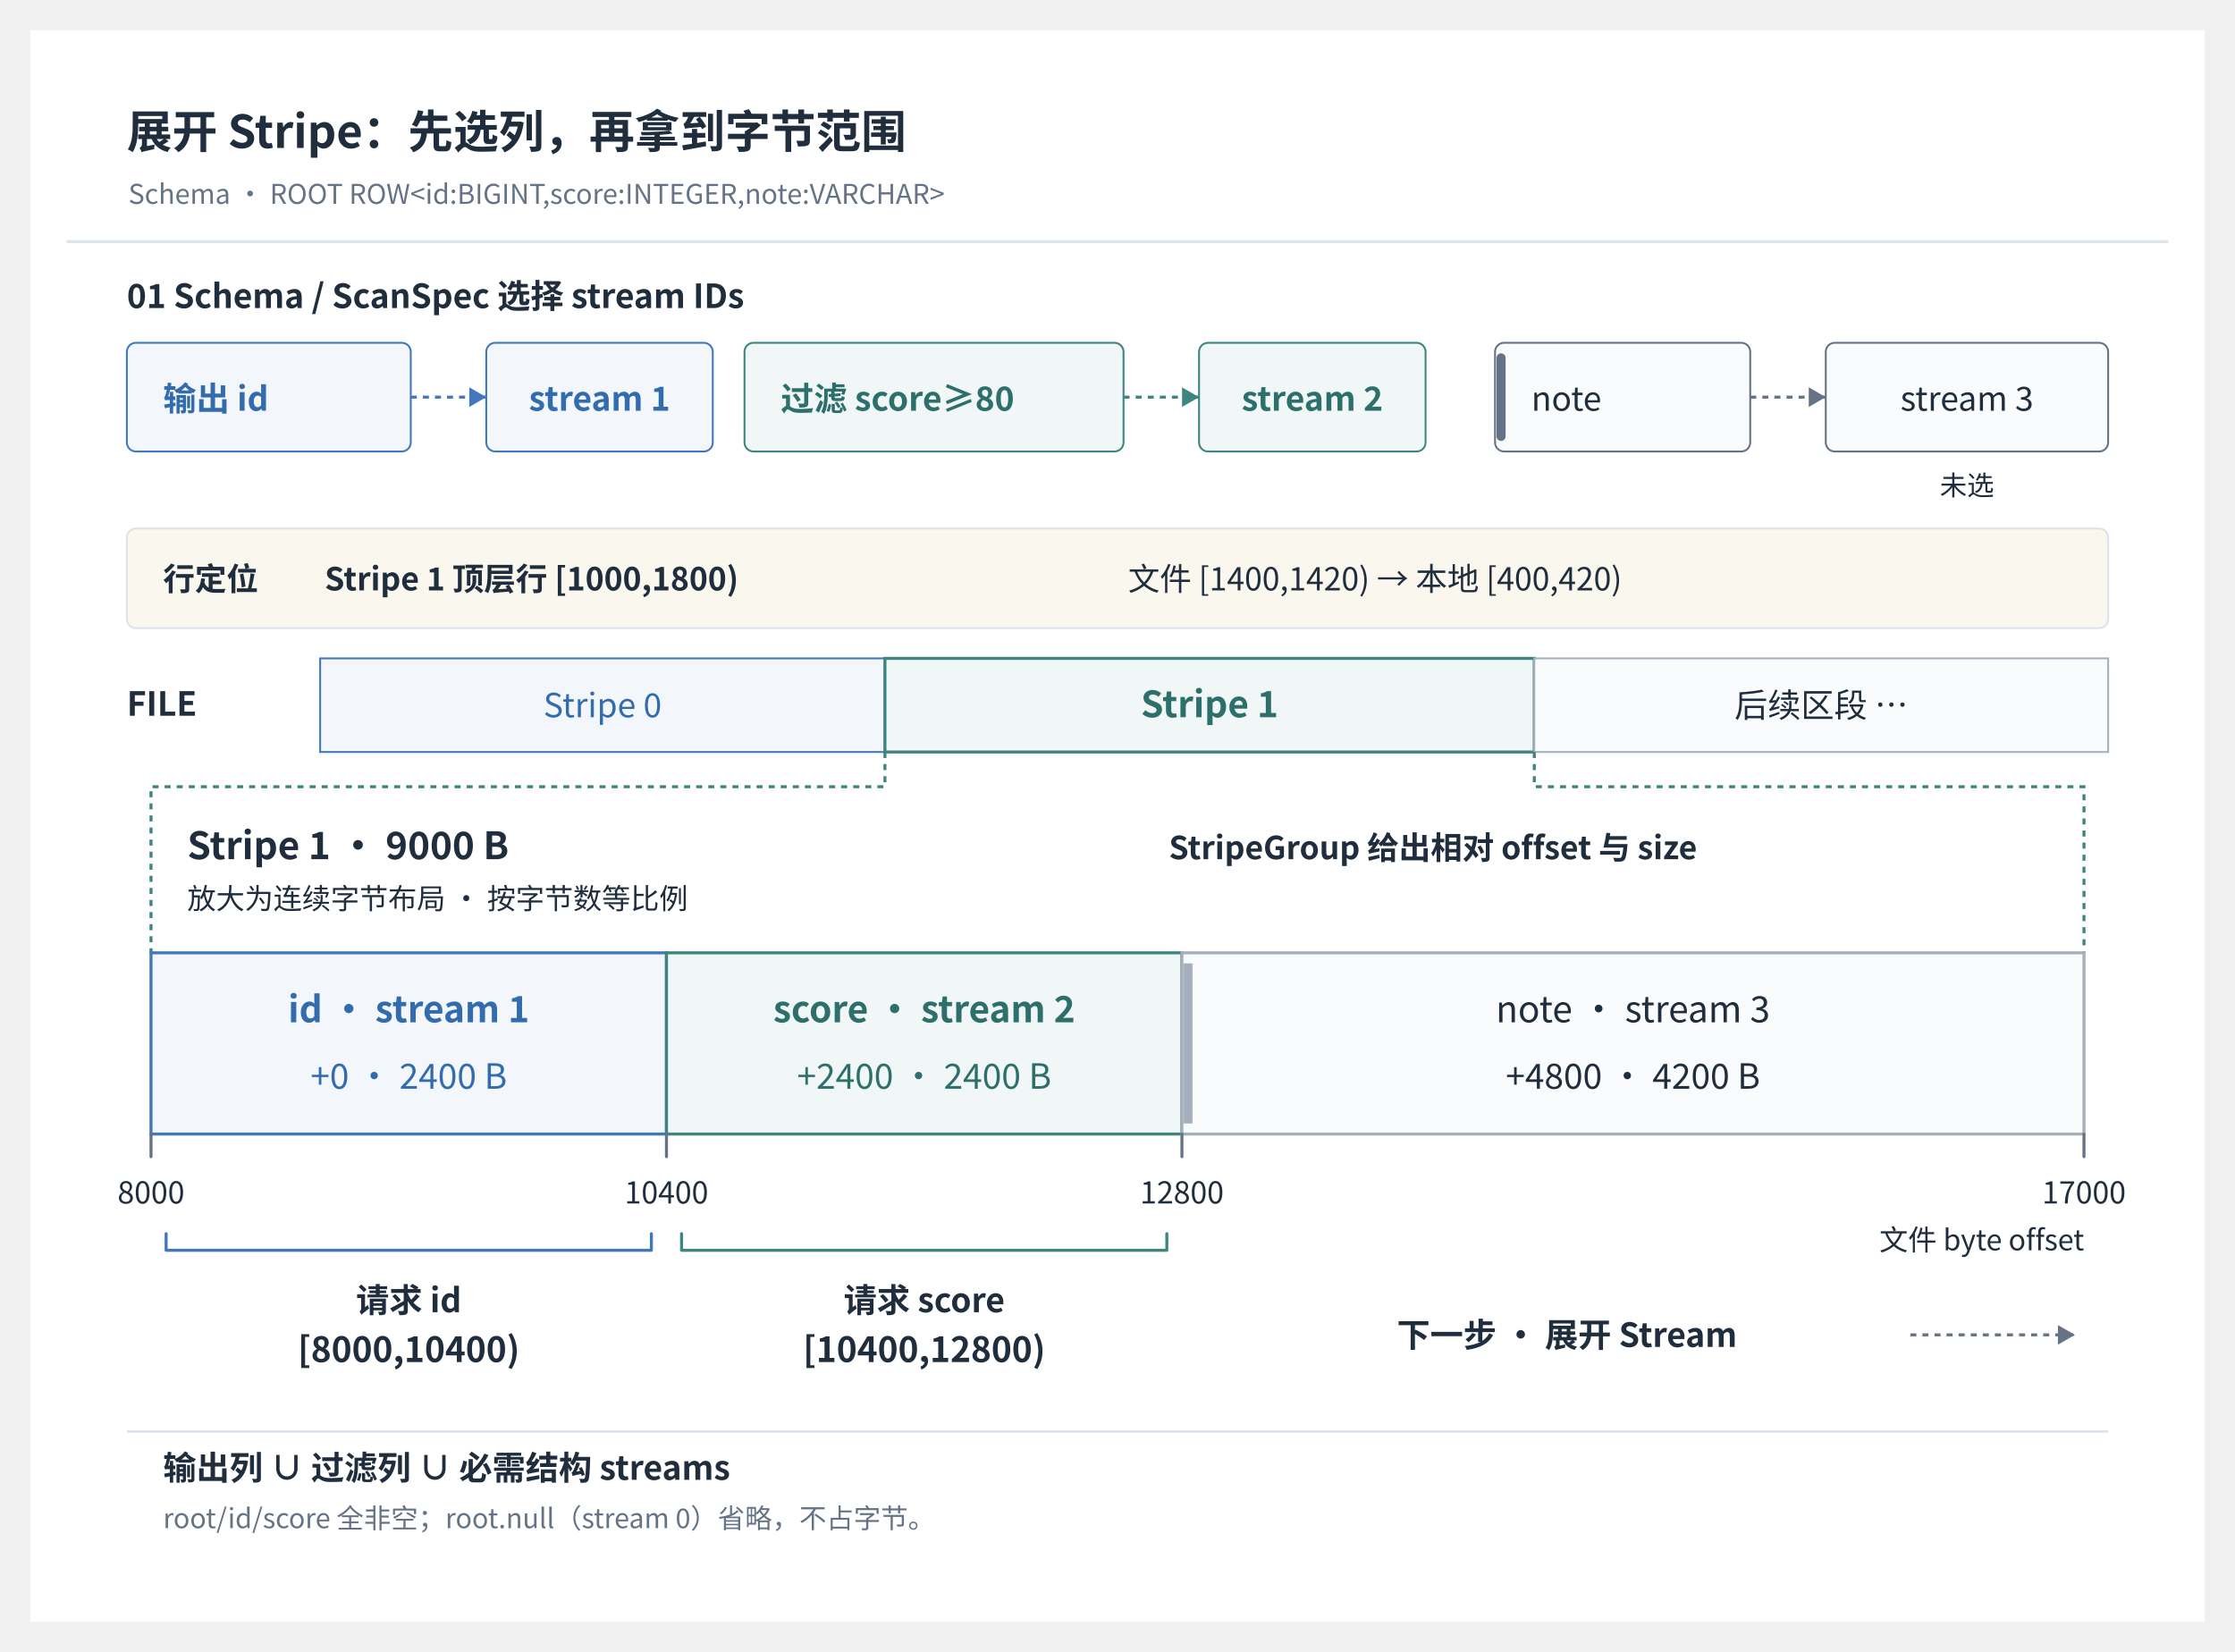
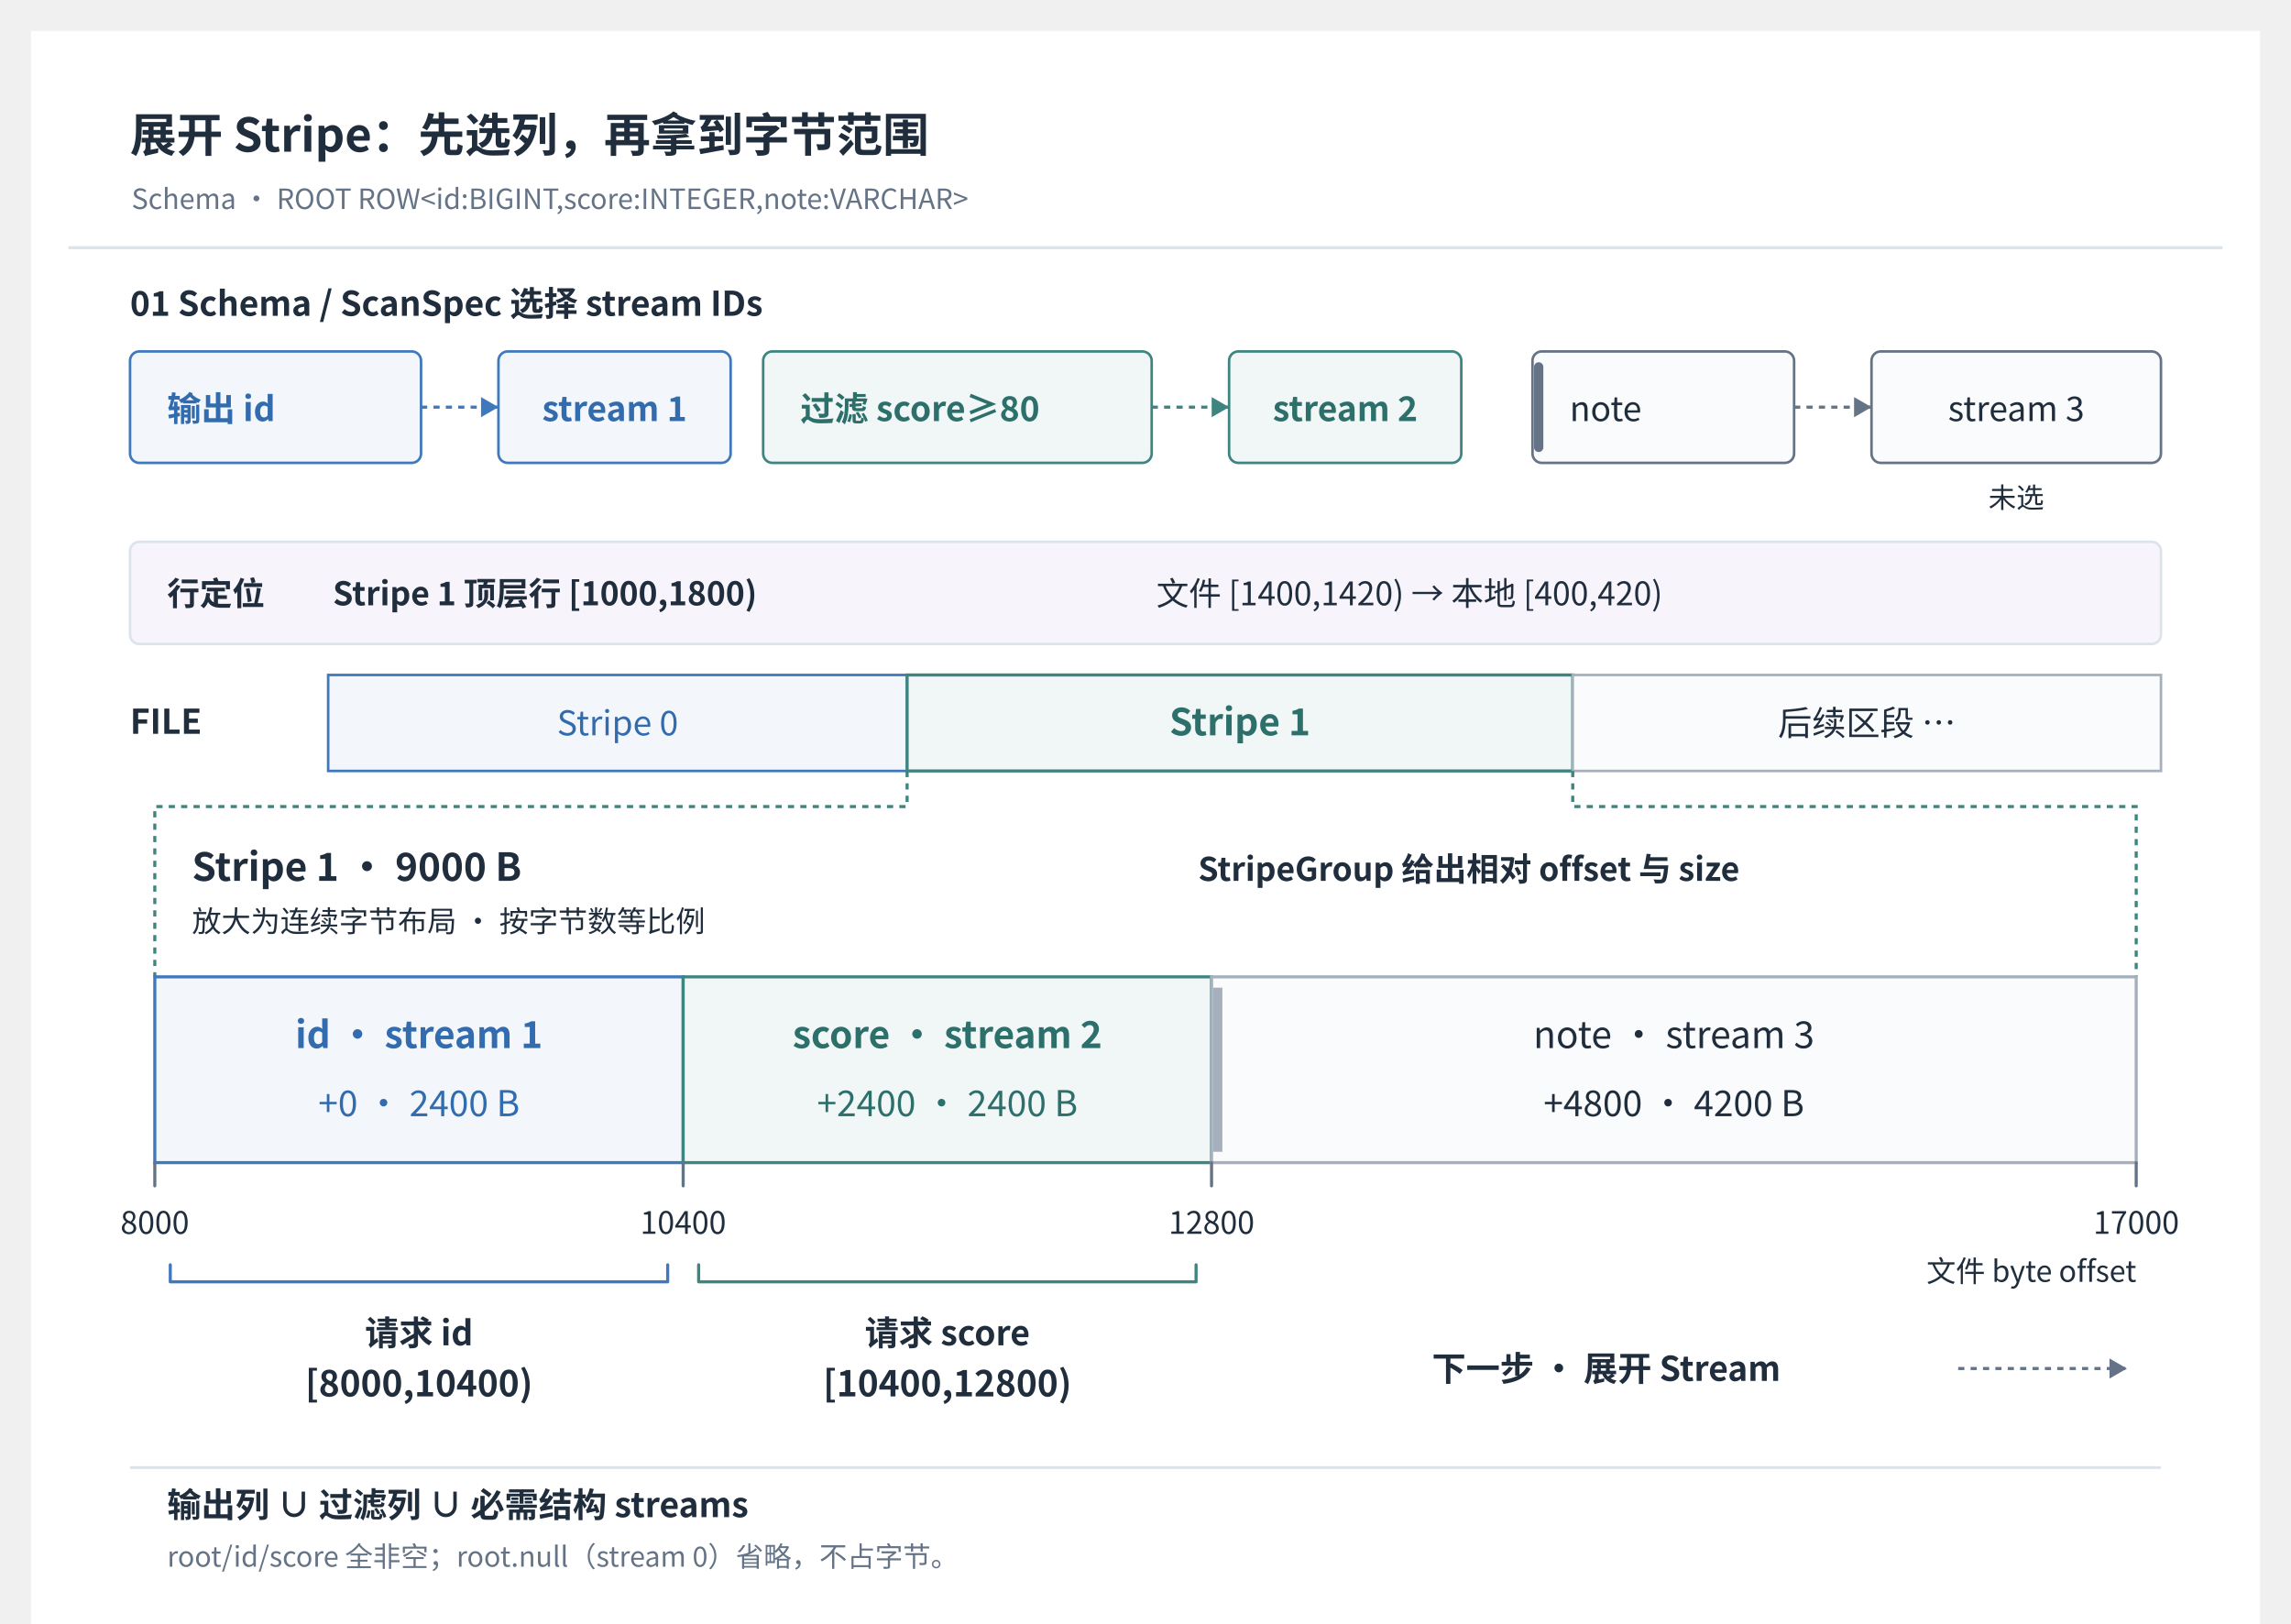
- <svg xmlns="http://www.w3.org/2000/svg" width="1480" height="1094" viewBox="-20 -20 1480 1094" role="img">
+ <svg xmlns="http://www.w3.org/2000/svg" width="1480" height="1049" viewBox="-20 -20 1480 1049" role="img">
  <defs>
    <marker id="connector-arrow-0" markerUnits="userSpaceOnUse" markerWidth="40" markerHeight="40" refX="11.258" refY="0" orient="auto" overflow="visible">
      <path fill="#4078bd" stroke="none" d="M 11.258 0 L 0 -6.5 L 0 6.5 Z" />
    </marker>
    <marker id="connector-arrow-1" markerUnits="userSpaceOnUse" markerWidth="40" markerHeight="40" refX="11.258" refY="0" orient="auto" overflow="visible">
      <path fill="#3e8580" stroke="none" d="M 11.258 0 L 0 -6.5 L 0 6.5 Z" />
    </marker>
    <marker id="connector-arrow-2" markerUnits="userSpaceOnUse" markerWidth="40" markerHeight="40" refX="11.258" refY="0" orient="auto" overflow="visible">
      <path fill="#657386" stroke="none" d="M 11.258 0 L 0 -6.5 L 0 6.5 Z" />
    </marker>
    <marker id="connector-arrow-3" markerUnits="userSpaceOnUse" markerWidth="40" markerHeight="40" refX="11.258" refY="0" orient="auto" overflow="visible">
      <path fill="#657386" stroke="none" d="M 11.258 0 L 0 -6.5 L 0 6.5 Z" />
    </marker>
  </defs>
  <g id="o1:9" transform="translate(0, 0)">
    <rect x="0" y="0" width="1440" height="1054" fill="white" stroke="none" stroke-width="0" rx="0" ry="0" />
  </g>
  <g id="o1:10" transform="translate(24, 24)">
    <rect x="0" y="0" width="1392" height="1006" fill="white" stroke="none" stroke-width="1.3" rx="6" ry="6" />
  </g>
  <g id="o1:11" transform="translate(25, 25)">
    <rect x="0" y="0" width="1390" height="115" fill="#ffffff" stroke="none" stroke-width="0" rx="6" ry="6" />
  </g>
  <g id="o1:12" transform="translate(25, 124)">
    <rect x="0" y="0" width="1390" height="16" fill="#ffffff" stroke="none" stroke-width="0" rx="0" ry="0" />
  </g>
  <g id="c1:15" transform="translate(25, 140)">
    <path fill="none" stroke="#dce3ea" stroke-width="2.0" stroke-linecap="round" stroke-linejoin="round" d="M 0 0 L 1390 0" />
  </g>
  <g id="a1:38" transform="translate(64, 42.705)">
    <text font-size="30" font-family="Noto Sans SC, Noto Sans CJK SC, Inter, Arial, sans-serif" font-weight="bold" fill="#1f2d3d" text-anchor="start" dominant-baseline="alphabetic" x="0">
      <tspan x="0" y="35.295">
        <tspan x="0" text-anchor="start">展开 Stripe：先选列，再拿到字节范围</tspan>
      </tspan>
    </text>
  </g>
  <g id="a1:39" transform="translate(65, 93.823)">
    <text font-size="18" font-family="Noto Sans SC, Noto Sans CJK SC, Inter, Arial, sans-serif" font-weight="normal" fill="#657386" text-anchor="start" dominant-baseline="alphabetic" x="0">
      <tspan x="0" y="21.177">
        <tspan x="0" text-anchor="start">Schema · ROOT ROW&lt;id:BIGINT,score:INTEGER,note:VARCHAR&gt;</tspan>
      </tspan>
    </text>
  </g>
  <g id="a1:40" transform="translate(64, 158.117)">
    <text font-size="22" font-family="Noto Sans SC, Noto Sans CJK SC, Inter, Arial, sans-serif" font-weight="bold" fill="#1f2d3d" text-anchor="start" dominant-baseline="alphabetic" x="0">
      <tspan x="0" y="25.883">
        <tspan x="0" text-anchor="start">01 Schema / ScanSpec 选择 stream IDs</tspan>
      </tspan>
    </text>
  </g>
  <g id="o1:13" transform="translate(64, 207)">
-     <rect x="0" y="0" width="188" height="72" fill="#f3f7fc" stroke="#4078bd" stroke-width="1.25" rx="6" ry="6" />
+     <rect x="0" y="0" width="188" height="72" fill="#f3f7fc" stroke="#4078bd" stroke-width="1.65" rx="6" ry="6" />
  </g>
  <g id="o1:14" transform="translate(65, 214)">
    <rect x="0" y="0" width="6" height="58" fill="none" stroke="none" stroke-width="0" rx="3" ry="3" />
  </g>
  <g id="a1:41" transform="translate(88, 226.117)">
    <text font-size="22" font-family="Noto Sans SC, Noto Sans CJK SC, Inter, Arial, sans-serif" font-weight="bold" fill="#326cae" text-anchor="start" dominant-baseline="alphabetic" x="0">
      <tspan x="0" y="25.883">
        <tspan x="0" text-anchor="start">输出 id</tspan>
      </tspan>
    </text>
  </g>
  <g id="o1:15" transform="translate(302, 207)">
-     <rect x="0" y="0" width="150" height="72" fill="#f3f7fc" stroke="#4078bd" stroke-width="1.25" rx="6" ry="6" />
+     <rect x="0" y="0" width="150" height="72" fill="#f3f7fc" stroke="#4078bd" stroke-width="1.65" rx="6" ry="6" />
  </g>
  <g id="a1:42" transform="translate(311, 226.117)">
    <text font-size="22" font-family="Noto Sans SC, Noto Sans CJK SC, Inter, Arial, sans-serif" font-weight="bold" fill="#326cae" text-anchor="middle" dominant-baseline="alphabetic" x="66">
      <tspan x="66" y="25.883">
        <tspan x="19.185" text-anchor="start">stream 1</tspan>
      </tspan>
    </text>
  </g>
  <g id="c1:16" transform="translate(252, 243)">
    <path fill="none" stroke="#4078bd" stroke-width="2.0" stroke-dasharray="4 4" marker-end="url(#connector-arrow-0)" d="M 0 0 L 50 0" />
  </g>
  <g id="o1:16" transform="translate(473, 207)">
-     <rect x="0" y="0" width="251" height="72" fill="#f0f7f6" stroke="#3e8580" stroke-width="1.25" rx="6" ry="6" />
+     <rect x="0" y="0" width="251" height="72" fill="#f0f7f6" stroke="#3e8580" stroke-width="1.65" rx="6" ry="6" />
  </g>
  <g id="o1:17" transform="translate(474, 214)">
    <rect x="0" y="0" width="6" height="58" fill="none" stroke="none" stroke-width="0" rx="3" ry="3" />
  </g>
  <g id="a1:43" transform="translate(497, 226.117)">
    <text font-size="22" font-family="Noto Sans SC, Noto Sans CJK SC, Inter, Arial, sans-serif" font-weight="bold" fill="#2c6f6b" text-anchor="start" dominant-baseline="alphabetic" x="0">
      <tspan x="0" y="25.883">
        <tspan x="0" text-anchor="start">过滤 score≥80</tspan>
      </tspan>
    </text>
  </g>
  <g id="o1:18" transform="translate(774, 207)">
-     <rect x="0" y="0" width="150" height="72" fill="#f0f7f6" stroke="#3e8580" stroke-width="1.25" rx="6" ry="6" />
+     <rect x="0" y="0" width="150" height="72" fill="#f0f7f6" stroke="#3e8580" stroke-width="1.65" rx="6" ry="6" />
  </g>
  <g id="a1:44" transform="translate(783, 226.117)">
    <text font-size="22" font-family="Noto Sans SC, Noto Sans CJK SC, Inter, Arial, sans-serif" font-weight="bold" fill="#2c6f6b" text-anchor="middle" dominant-baseline="alphabetic" x="66">
      <tspan x="66" y="25.883">
        <tspan x="19.185" text-anchor="start">stream 2</tspan>
      </tspan>
    </text>
  </g>
  <g id="c1:17" transform="translate(724, 243)">
    <path fill="none" stroke="#3e8580" stroke-width="2.0" stroke-dasharray="4 4" marker-end="url(#connector-arrow-1)" d="M 0 0 L 50 0" />
  </g>
  <g id="o1:19" transform="translate(970, 207)">
-     <rect x="0" y="0" width="169" height="72" fill="#fafbfc" stroke="#657386" stroke-width="1.25" rx="6" ry="6" />
+     <rect x="0" y="0" width="169" height="72" fill="#fafbfc" stroke="#657386" stroke-width="1.65" rx="6" ry="6" />
  </g>
  <g id="o1:20" transform="translate(971, 214)">
    <rect x="0" y="0" width="6" height="58" fill="#657386" stroke="none" stroke-width="0" rx="3" ry="3" />
  </g>
  <g id="a1:45" transform="translate(994, 226.117)">
    <text font-size="22" font-family="Noto Sans SC, Noto Sans CJK SC, Inter, Arial, sans-serif" font-weight="normal" fill="#1f2d3d" text-anchor="start" dominant-baseline="alphabetic" x="0">
      <tspan x="0" y="25.883">
        <tspan x="0" text-anchor="start">note</tspan>
      </tspan>
    </text>
  </g>
  <g id="o1:21" transform="translate(1189, 207)">
-     <rect x="0" y="0" width="187" height="72" fill="#fafbfc" stroke="#657386" stroke-width="1.25" rx="6" ry="6" />
+     <rect x="0" y="0" width="187" height="72" fill="#fafbfc" stroke="#657386" stroke-width="1.65" rx="6" ry="6" />
  </g>
  <g id="a1:46" transform="translate(1202.5, 226.117)">
    <text font-size="22" font-family="Noto Sans SC, Noto Sans CJK SC, Inter, Arial, sans-serif" font-weight="normal" fill="#1f2d3d" text-anchor="middle" dominant-baseline="alphabetic" x="80">
      <tspan x="80" y="25.883">
        <tspan x="35.935" text-anchor="start">stream 3</tspan>
      </tspan>
    </text>
  </g>
  <g id="c1:18" transform="translate(1139, 243)">
    <path fill="none" stroke="#657386" stroke-width="2.0" stroke-dasharray="4 4" marker-end="url(#connector-arrow-2)" d="M 0 0 L 50 0" />
  </g>
  <g id="a1:47" transform="translate(1222.5, 286.823)">
    <text font-size="18" font-family="Noto Sans SC, Noto Sans CJK SC, Inter, Arial, sans-serif" font-weight="normal" fill="#1f2d3d" text-anchor="middle" dominant-baseline="alphabetic" x="60">
      <tspan x="60" y="21.177">
        <tspan x="42" text-anchor="start">未选</tspan>
      </tspan>
    </text>
  </g>
  <g id="o1:22" transform="translate(64, 330)">
-     <rect x="0" y="0" width="1312" height="66" fill="#faf7ef" stroke="#dce3ea" stroke-width="1.25" rx="6" ry="6" />
+     <rect x="0" y="0" width="1312" height="66" fill="#f7f4fb" stroke="#dce3ea" stroke-width="1.65" rx="6" ry="6" />
  </g>
  <g id="a1:48" transform="translate(88, 346.2935)">
    <text font-size="21" font-family="Noto Sans SC, Noto Sans CJK SC, Inter, Arial, sans-serif" font-weight="bold" fill="#1f2d3d" text-anchor="start" dominant-baseline="alphabetic" x="0">
      <tspan x="0" y="24.707">
        <tspan x="0" text-anchor="start">行定位</tspan>
      </tspan>
    </text>
  </g>
  <g id="a1:49" transform="translate(195, 346.2935)">
    <text font-size="21" font-family="Noto Sans SC, Noto Sans CJK SC, Inter, Arial, sans-serif" font-weight="bold" fill="#1f2d3d" text-anchor="start" dominant-baseline="alphabetic" x="0">
      <tspan x="0" y="24.707">
        <tspan x="0" text-anchor="start">Stripe 1 顶层行 [1000,1800)</tspan>
      </tspan>
    </text>
  </g>
  <g id="a1:50" transform="translate(727, 346.2935)">
    <text font-size="21" font-family="Noto Sans SC, Noto Sans CJK SC, Inter, Arial, sans-serif" font-weight="normal" fill="#1f2d3d" text-anchor="start" dominant-baseline="alphabetic" x="0">
      <tspan x="0" y="24.707">
        <tspan x="0" text-anchor="start">文件 [1400,1420) → 本地 [400,420)</tspan>
      </tspan>
    </text>
  </g>
  <g id="a1:51" transform="translate(64, 428.117)">
    <text font-size="22" font-family="Noto Sans SC, Noto Sans CJK SC, Inter, Arial, sans-serif" font-weight="bold" fill="#1f2d3d" text-anchor="start" dominant-baseline="alphabetic" x="0">
      <tspan x="0" y="25.883">
        <tspan x="0" text-anchor="start">FILE</tspan>
      </tspan>
    </text>
  </g>
  <g id="o1:23" transform="translate(192, 416)">
-     <rect x="0" y="0" width="374" height="62" fill="#f3f7fc" stroke="#4078bd" stroke-width="1.25" rx="0" ry="0" />
+     <rect x="0" y="0" width="374" height="62" fill="#f3f7fc" stroke="#4078bd" stroke-width="1.65" rx="0" ry="0" />
  </g>
  <g id="o1:24" transform="translate(566, 416)">
    <rect x="0" y="0" width="430" height="62" fill="#f0f7f6" stroke="#3e8580" stroke-width="2.0" rx="0" ry="0" />
  </g>
  <g id="o1:25" transform="translate(996, 416)">
-     <rect x="0" y="0" width="380" height="62" fill="#fafbfc" stroke="#a6b0bc" stroke-width="1.25" rx="0" ry="0" />
+     <rect x="0" y="0" width="380" height="62" fill="#fafbfc" stroke="#a6b0bc" stroke-width="1.65" rx="0" ry="0" />
  </g>
  <g id="a1:52" transform="translate(224, 429.117)">
    <text font-size="22" font-family="Noto Sans SC, Noto Sans CJK SC, Inter, Arial, sans-serif" font-weight="normal" fill="#326cae" text-anchor="middle" dominant-baseline="alphabetic" x="155">
      <tspan x="155" y="25.883">
        <tspan x="115.82" text-anchor="start">Stripe 0</tspan>
      </tspan>
    </text>
  </g>
  <g id="a1:53" transform="translate(598, 426.764)">
    <text font-size="24" font-family="Noto Sans SC, Noto Sans CJK SC, Inter, Arial, sans-serif" font-weight="bold" fill="#2c6f6b" text-anchor="middle" dominant-baseline="alphabetic" x="183">
      <tspan x="183" y="28.236">
        <tspan x="137.45" text-anchor="start">Stripe 1</tspan>
      </tspan>
    </text>
  </g>
  <g id="a1:54" transform="translate(1026, 429.117)">
    <text font-size="22" font-family="Noto Sans SC, Noto Sans CJK SC, Inter, Arial, sans-serif" font-weight="normal" fill="#1f2d3d" text-anchor="middle" dominant-baseline="alphabetic" x="160">
      <tspan x="160" y="25.883">
        <tspan x="102.535" text-anchor="start">后续区段 …</tspan>
      </tspan>
    </text>
  </g>
  <g id="c1:19" transform="translate(80, 478)">
    <path fill="none" stroke="#3e8580" stroke-width="2.0" stroke-dasharray="4 4" d="M 486 0 L 486 23 L 0 23 L 0 133" />
  </g>
  <g id="c1:20" transform="translate(996, 478)">
    <path fill="none" stroke="#3e8580" stroke-width="2.0" stroke-dasharray="4 4" d="M 0 0 L 0 23 L 364 23 L 364 133" />
  </g>
  <g id="a1:55" transform="translate(104, 519.5875)">
    <text font-size="25" font-family="Noto Sans SC, Noto Sans CJK SC, Inter, Arial, sans-serif" font-weight="bold" fill="#1f2d3d" text-anchor="start" dominant-baseline="alphabetic" x="0">
      <tspan x="0" y="29.412">
        <tspan x="0" text-anchor="start">Stripe 1 · 9000 B</tspan>
      </tspan>
    </text>
  </g>
  <g id="a1:56" transform="translate(104, 559.6465)">
    <text font-size="19" font-family="Noto Sans SC, Noto Sans CJK SC, Inter, Arial, sans-serif" font-weight="normal" fill="#1f2d3d" text-anchor="start" dominant-baseline="alphabetic" x="0">
      <tspan x="0" y="22.354">
        <tspan x="0" text-anchor="start">放大为连续字节布局 · 按字节数等比例</tspan>
      </tspan>
    </text>
  </g>
  <g id="a1:57" transform="translate(754, 524.2935)">
    <text font-size="21" font-family="Noto Sans SC, Noto Sans CJK SC, Inter, Arial, sans-serif" font-weight="bold" fill="#1f2d3d" text-anchor="start" dominant-baseline="alphabetic" x="0">
      <tspan x="0" y="24.707">
        <tspan x="0" text-anchor="start">StripeGroup 给出相对 offset 与 size</tspan>
      </tspan>
    </text>
  </g>
  <g id="o1:26" transform="translate(80, 611)">
    <rect x="0" y="0" width="341.333" height="120" fill="#f3f7fc" stroke="#4078bd" stroke-width="2.0" rx="0" ry="0" />
  </g>
  <g id="o1:27" transform="translate(81, 618)">
    <rect x="0" y="0" width="6" height="106" fill="none" stroke="none" stroke-width="0" rx="0" ry="0" />
  </g>
  <g id="a1:58" transform="translate(100.6667, 628.764)">
    <text font-size="24" font-family="Noto Sans SC, Noto Sans CJK SC, Inter, Arial, sans-serif" font-weight="bold" fill="#326cae" text-anchor="middle" dominant-baseline="alphabetic" x="150">
      <tspan x="150" y="28.236">
        <tspan x="70.105" text-anchor="start">id · stream 1</tspan>
      </tspan>
    </text>
  </g>
  <g id="a1:59" transform="translate(100.6667, 673.9405)">
    <text font-size="23" font-family="Noto Sans SC, Noto Sans CJK SC, Inter, Arial, sans-serif" font-weight="normal" fill="#326cae" text-anchor="middle" dominant-baseline="alphabetic" x="150">
      <tspan x="150" y="27.06">
        <tspan x="84.925" text-anchor="start">+0 · 2400 B</tspan>
      </tspan>
    </text>
  </g>
  <g id="o1:28" transform="translate(421.3333, 611)">
    <rect x="0" y="0" width="341.333" height="120" fill="#f0f7f6" stroke="#3e8580" stroke-width="2.0" rx="0" ry="0" />
  </g>
  <g id="o1:29" transform="translate(422.3333, 618)">
    <rect x="0" y="0" width="6" height="106" fill="none" stroke="none" stroke-width="0" rx="0" ry="0" />
  </g>
  <g id="a1:60" transform="translate(442, 628.764)">
    <text font-size="24" font-family="Noto Sans SC, Noto Sans CJK SC, Inter, Arial, sans-serif" font-weight="bold" fill="#2c6f6b" text-anchor="middle" dominant-baseline="alphabetic" x="150">
      <tspan x="150" y="28.236">
        <tspan x="50.005" text-anchor="start">score · stream 2</tspan>
      </tspan>
    </text>
  </g>
  <g id="a1:61" transform="translate(442, 673.9405)">
    <text font-size="23" font-family="Noto Sans SC, Noto Sans CJK SC, Inter, Arial, sans-serif" font-weight="normal" fill="#2c6f6b" text-anchor="middle" dominant-baseline="alphabetic" x="150">
      <tspan x="150" y="27.06">
        <tspan x="65.775" text-anchor="start">+2400 · 2400 B</tspan>
      </tspan>
    </text>
  </g>
  <g id="o1:30" transform="translate(762.6667, 611)">
    <rect x="0" y="0" width="597.333" height="120" fill="#fafbfc" stroke="#a6b0bc" stroke-width="2.0" rx="0" ry="0" />
  </g>
  <g id="o1:31" transform="translate(763.6667, 618)">
    <rect x="0" y="0" width="6" height="106" fill="#a6b0bc" stroke="none" stroke-width="0" rx="0" ry="0" />
  </g>
  <g id="a1:62" transform="translate(791.3333, 628.764)">
    <text font-size="24" font-family="Noto Sans SC, Noto Sans CJK SC, Inter, Arial, sans-serif" font-weight="normal" fill="#1f2d3d" text-anchor="middle" dominant-baseline="alphabetic" x="270">
      <tspan x="270" y="28.236">
        <tspan x="179.195" text-anchor="start">note · stream 3</tspan>
      </tspan>
    </text>
  </g>
  <g id="a1:63" transform="translate(791.3333, 673.9405)">
    <text font-size="23" font-family="Noto Sans SC, Noto Sans CJK SC, Inter, Arial, sans-serif" font-weight="normal" fill="#1f2d3d" text-anchor="middle" dominant-baseline="alphabetic" x="270">
      <tspan x="270" y="27.06">
        <tspan x="185.775" text-anchor="start">+4800 · 4200 B</tspan>
      </tspan>
    </text>
  </g>
  <g id="c1:21" transform="translate(80, 731)">
    <path fill="none" stroke="#657386" stroke-width="2.0" stroke-linecap="round" stroke-linejoin="round" d="M 0 0 L 0 15" />
  </g>
  <g id="a1:64" transform="translate(35, 753.47)">
    <text font-size="20" font-family="Noto Sans SC, Noto Sans CJK SC, Inter, Arial, sans-serif" font-weight="normal" fill="#1f2d3d" text-anchor="middle" dominant-baseline="alphabetic" x="45">
      <tspan x="45" y="23.53">
        <tspan x="22.8" text-anchor="start">8000</tspan>
      </tspan>
    </text>
  </g>
  <g id="c1:22" transform="translate(421.3333, 731)">
    <path fill="none" stroke="#657386" stroke-width="2.0" stroke-linecap="round" stroke-linejoin="round" d="M 0 0 L 0 15" />
  </g>
  <g id="a1:65" transform="translate(366.3333, 753.47)">
    <text font-size="20" font-family="Noto Sans SC, Noto Sans CJK SC, Inter, Arial, sans-serif" font-weight="normal" fill="#1f2d3d" text-anchor="middle" dominant-baseline="alphabetic" x="55">
      <tspan x="55" y="23.53">
        <tspan x="27.25" text-anchor="start">10400</tspan>
      </tspan>
    </text>
  </g>
  <g id="c1:23" transform="translate(762.6667, 731)">
    <path fill="none" stroke="#657386" stroke-width="2.0" stroke-linecap="round" stroke-linejoin="round" d="M 0 0 L 0 15" />
  </g>
  <g id="a1:66" transform="translate(707.6667, 753.47)">
    <text font-size="20" font-family="Noto Sans SC, Noto Sans CJK SC, Inter, Arial, sans-serif" font-weight="normal" fill="#1f2d3d" text-anchor="middle" dominant-baseline="alphabetic" x="55">
      <tspan x="55" y="23.53">
        <tspan x="27.25" text-anchor="start">12800</tspan>
      </tspan>
    </text>
  </g>
  <g id="c1:24" transform="translate(1360, 731)">
    <path fill="none" stroke="#657386" stroke-width="2.0" stroke-linecap="round" stroke-linejoin="round" d="M 0 0 L 0 15" />
  </g>
  <g id="a1:67" transform="translate(1305, 753.47)">
    <text font-size="20" font-family="Noto Sans SC, Noto Sans CJK SC, Inter, Arial, sans-serif" font-weight="normal" fill="#1f2d3d" text-anchor="middle" dominant-baseline="alphabetic" x="55">
      <tspan x="55" y="23.53">
        <tspan x="27.25" text-anchor="start">17000</tspan>
      </tspan>
    </text>
  </g>
  <g id="a1:68" transform="translate(1130, 785.6465)">
    <text font-size="19" font-family="Noto Sans SC, Noto Sans CJK SC, Inter, Arial, sans-serif" font-weight="normal" fill="#1f2d3d" text-anchor="end" dominant-baseline="alphabetic" x="230">
      <tspan x="230" y="22.354">
        <tspan x="94.48" text-anchor="start">文件 byte offset</tspan>
      </tspan>
    </text>
  </g>
  <g id="c1:25" transform="translate(90, 797)">
    <path fill="none" stroke="#4078bd" stroke-width="2.0" stroke-linecap="round" stroke-linejoin="round" d="M 0 0 L 0 11 L 321.333 11 L 321.333 0" />
  </g>
  <g id="a1:69" transform="translate(100.6667, 823.117)">
    <text font-size="22" font-family="Noto Sans SC, Noto Sans CJK SC, Inter, Arial, sans-serif" font-weight="bold" fill="#1f2d3d" text-anchor="middle" dominant-baseline="alphabetic" x="150">
      <tspan x="150" y="25.883">
        <tspan x="115.075" text-anchor="start">请求 id</tspan>
      </tspan>
    </text>
  </g>
  <g id="a1:70" transform="translate(100.6667, 854.9405)">
    <text font-size="23" font-family="Noto Sans SC, Noto Sans CJK SC, Inter, Arial, sans-serif" font-weight="bold" fill="#1f2d3d" text-anchor="middle" dominant-baseline="alphabetic" x="150">
      <tspan x="150" y="27.06">
        <tspan x="76.505" text-anchor="start">[8000,10400)</tspan>
      </tspan>
    </text>
  </g>
  <g id="c1:26" transform="translate(431.3333, 797)">
    <path fill="none" stroke="#3e8580" stroke-width="2.0" stroke-linecap="round" stroke-linejoin="round" d="M 0 0 L 0 11 L 321.333 11 L 321.333 0" />
  </g>
  <g id="a1:71" transform="translate(442, 823.117)">
    <text font-size="22" font-family="Noto Sans SC, Noto Sans CJK SC, Inter, Arial, sans-serif" font-weight="bold" fill="#1f2d3d" text-anchor="middle" dominant-baseline="alphabetic" x="150">
      <tspan x="150" y="25.883">
        <tspan x="96.65" text-anchor="start">请求 score</tspan>
      </tspan>
    </text>
  </g>
  <g id="a1:72" transform="translate(442, 854.9405)">
    <text font-size="23" font-family="Noto Sans SC, Noto Sans CJK SC, Inter, Arial, sans-serif" font-weight="bold" fill="#1f2d3d" text-anchor="middle" dominant-baseline="alphabetic" x="150">
      <tspan x="150" y="27.06">
        <tspan x="69.72" text-anchor="start">[10400,12800)</tspan>
      </tspan>
    </text>
  </g>
  <g id="a1:73" transform="translate(905, 846.117)">
    <text font-size="22" font-family="Noto Sans SC, Noto Sans CJK SC, Inter, Arial, sans-serif" font-weight="bold" fill="#1f2d3d" text-anchor="start" dominant-baseline="alphabetic" x="0">
      <tspan x="0" y="25.883">
        <tspan x="0" text-anchor="start">下一步 · 展开 Stream</tspan>
      </tspan>
    </text>
  </g>
  <g id="c1:27" transform="translate(1245, 864)">
    <path fill="none" stroke="#657386" stroke-width="2.0" stroke-dasharray="4 4" marker-end="url(#connector-arrow-3)" d="M 0 0 L 109 0" />
  </g>
  <g id="o1:32" transform="translate(64, 928)">
    <rect x="0" y="0" width="1312" height="81" fill="#ffffff" stroke="none" stroke-width="1" rx="6" ry="6" />
-     <line x1="0.0" y1="0.0" x2="1312.0" y2="0.0" stroke="#dce3ea" stroke-width="1.6" data-style-decoration="summary-divider" />
+     <line x1="0.0" y1="0" x2="1312.0" y2="0" stroke="#dce3ea" stroke-width="1.8" data-style-decoration="summary-divider" />
  </g>
  <g id="a1:74" transform="translate(88, 934.117)">
    <text font-size="22" font-family="Noto Sans SC, Noto Sans CJK SC, Inter, Arial, sans-serif" font-weight="bold" fill="#1f2d3d" text-anchor="start" dominant-baseline="alphabetic" x="0">
      <tspan x="0" y="25.883">
        <tspan x="0" text-anchor="start">输出列 ∪ 过滤列 ∪ 必需结构 streams</tspan>
      </tspan>
    </text>
  </g>
  <g id="a1:75" transform="translate(88, 970.823)">
    <text font-size="18" font-family="Noto Sans SC, Noto Sans CJK SC, Inter, Arial, sans-serif" font-weight="normal" fill="#657386" text-anchor="start" dominant-baseline="alphabetic" x="0">
      <tspan x="0" y="21.177">
        <tspan x="0" text-anchor="start">root/id/score 全非空；root.null（stream 0）省略，不占字节。</tspan>
      </tspan>
    </text>
  </g>
</svg>
